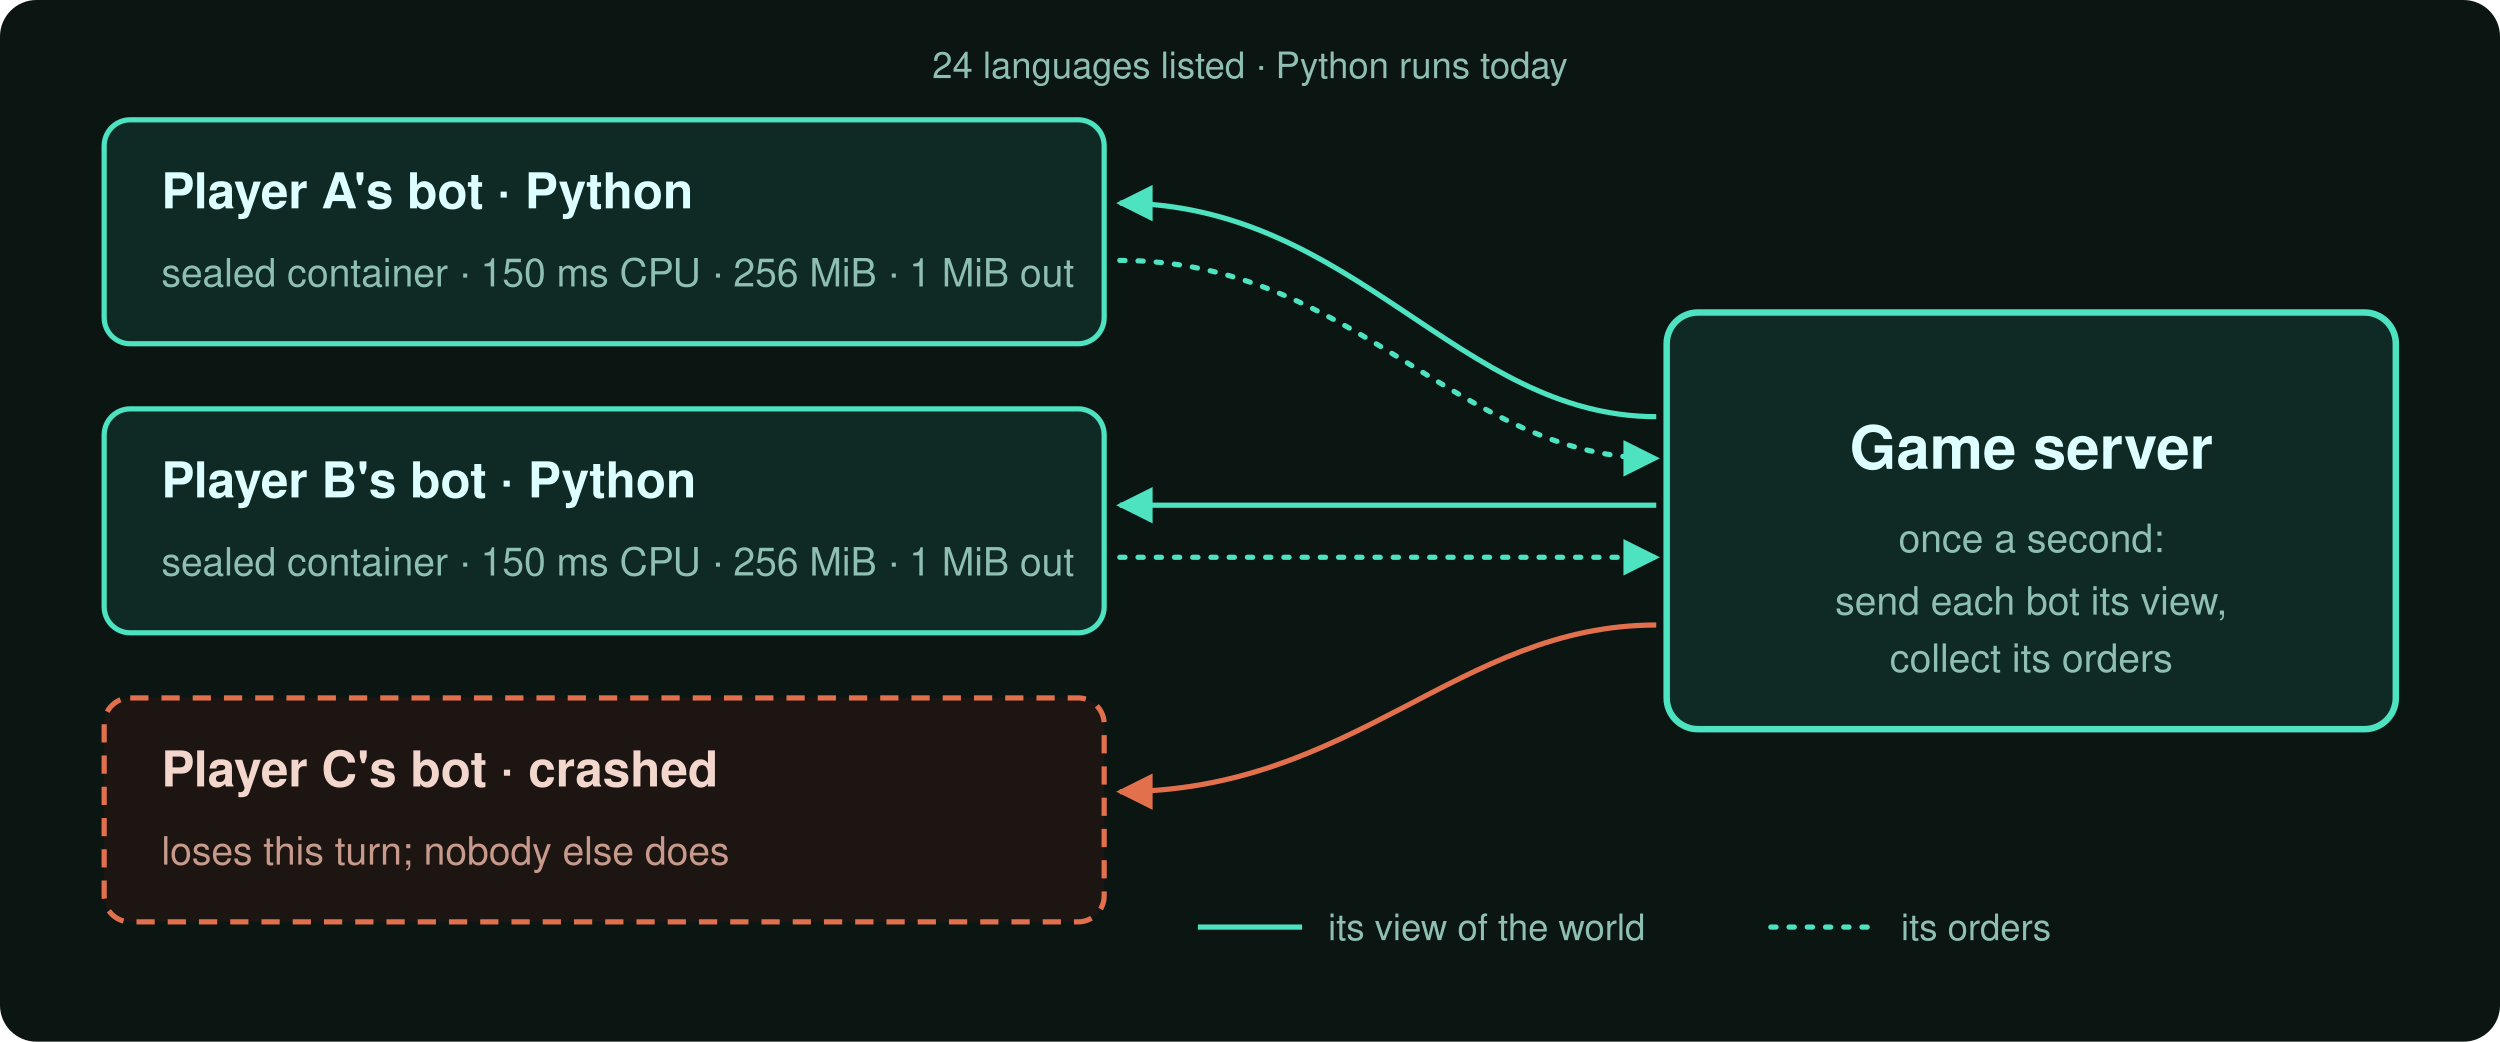
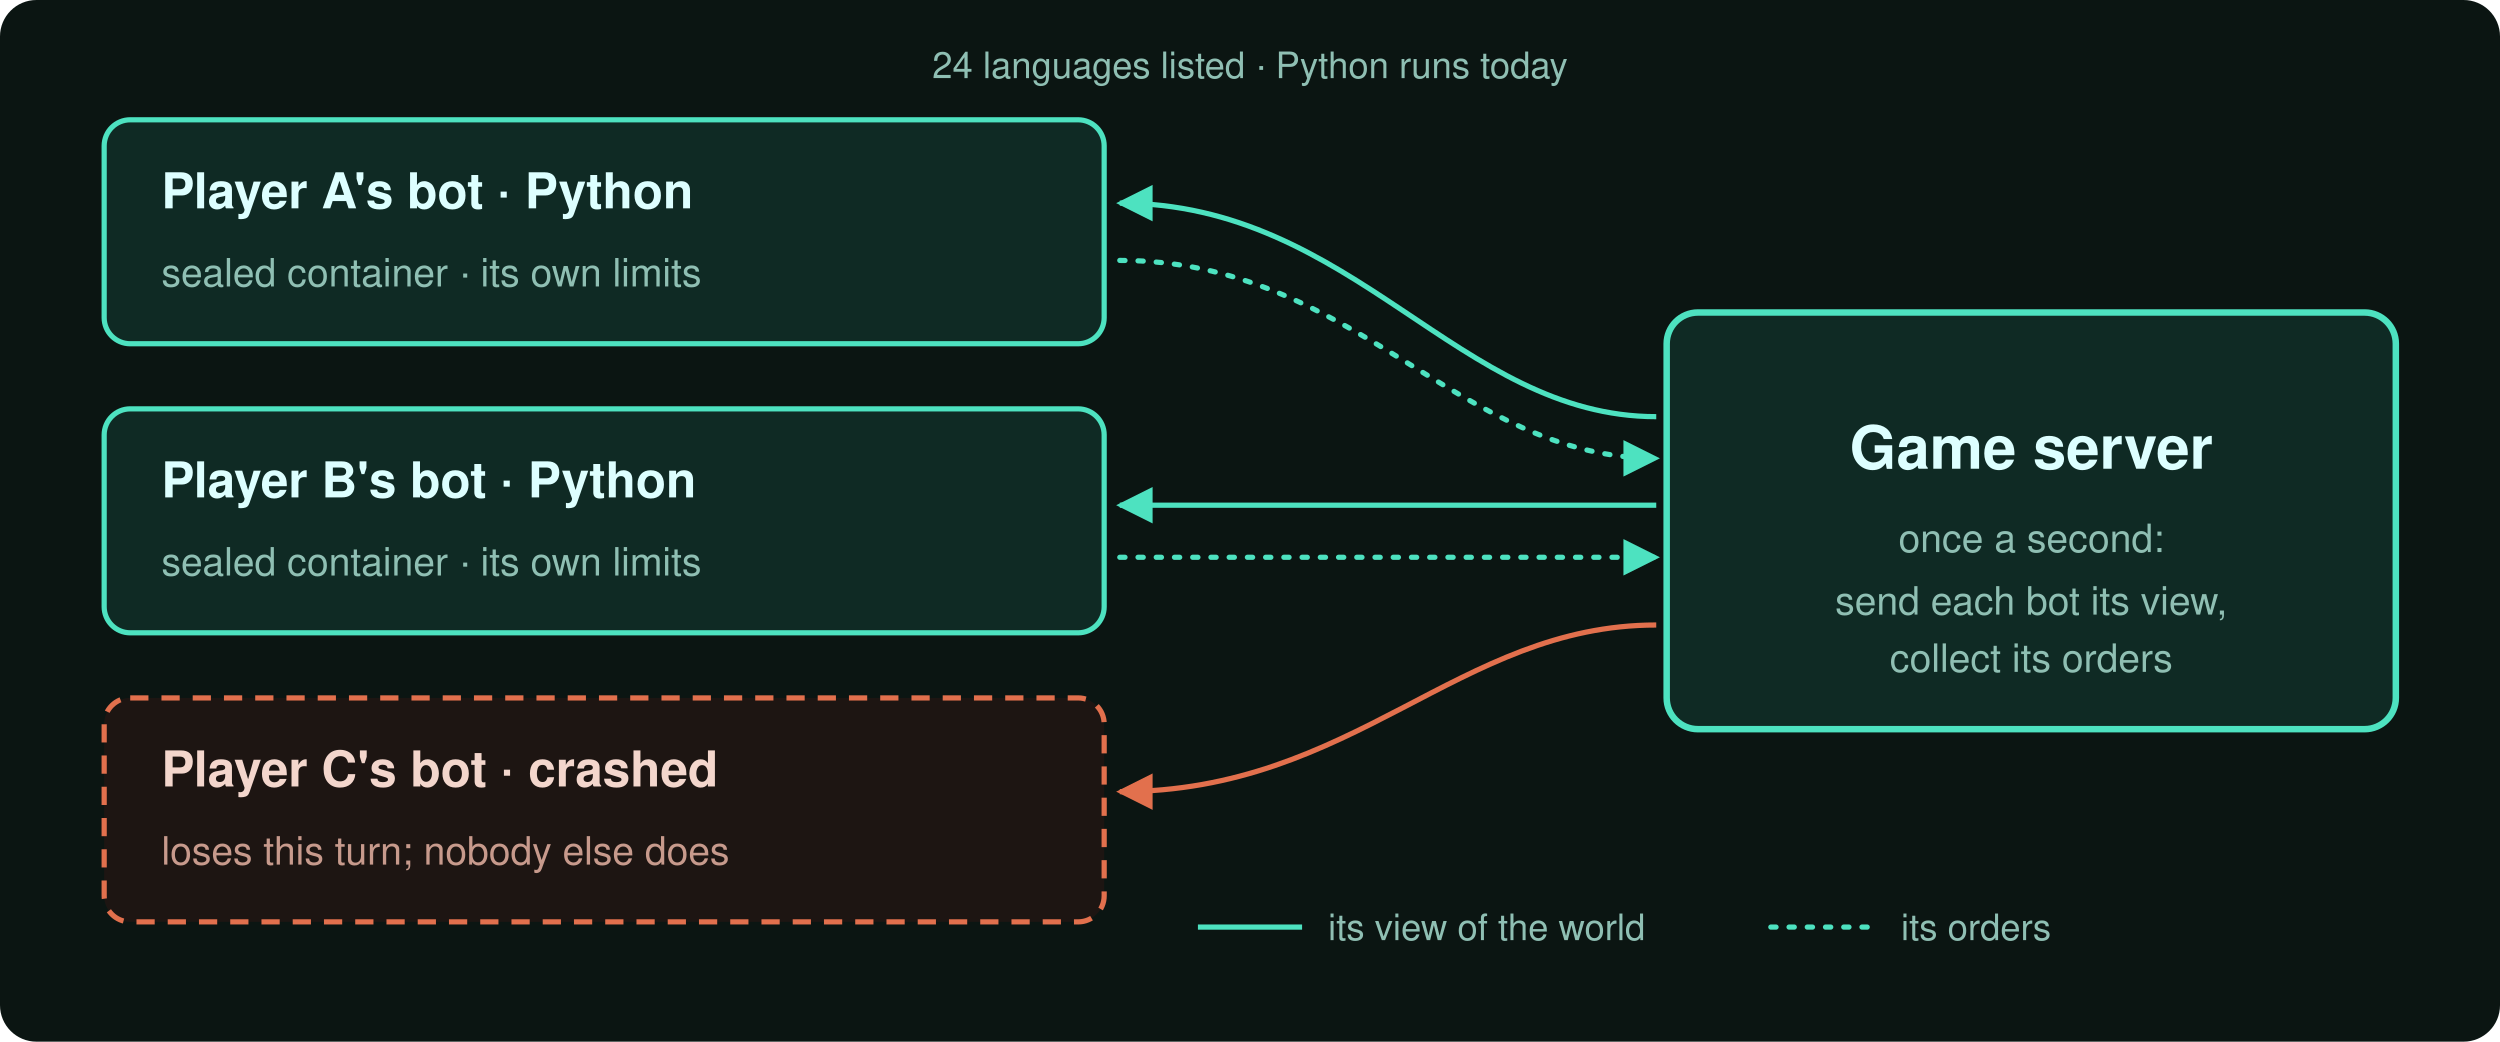
<svg xmlns="http://www.w3.org/2000/svg" viewBox="0 0 960 400" width="960" height="400" role="img" aria-labelledby="t d">
  <defs>
    <marker id="a" viewBox="0 0 10 10" refX="9" refY="5" markerWidth="7" markerHeight="7" orient="auto-start-reverse">
      <path d="M0,0 L10,5 L0,10 z" fill="#4de2c0" />
    </marker>
    <marker id="r" viewBox="0 0 10 10" refX="9" refY="5" markerWidth="7" markerHeight="7" orient="auto-start-reverse">
      <path d="M0,0 L10,5 L0,10 z" fill="#e2704d" />
    </marker>
  </defs>
  <rect width="960" height="400" rx="14" fill="#0b1512" />
  <g font-family="Segoe UI, Helvetica, Arial, sans-serif">
    <g>
      <rect x="40" y="46" width="384" height="86" rx="10" fill="#0f2a24" stroke="#4de2c0" stroke-width="2" />
      <text x="62" y="80" fill="#dff" font-size="19" font-weight="600">Player A's bot · Python</text>
-       <text x="62" y="110" fill="#8fbfb3" font-size="15">sealed container · 150 ms CPU · 256 MiB · 1 MiB out</text>
+       <text x="62" y="110" fill="#8fbfb3" font-size="15">sealed container · its own limits</text>
      <rect x="40" y="157" width="384" height="86" rx="10" fill="#0f2a24" stroke="#4de2c0" stroke-width="2" />
      <text x="62" y="191" fill="#dff" font-size="19" font-weight="600">Player B's bot · Python</text>
-       <text x="62" y="221" fill="#8fbfb3" font-size="15">sealed container · 150 ms CPU · 256 MiB · 1 MiB out</text>
+       <text x="62" y="221" fill="#8fbfb3" font-size="15">sealed container · its own limits</text>
      <rect x="40" y="268" width="384" height="86" rx="10" fill="#1d1512" stroke="#e2704d" stroke-width="2" stroke-dasharray="7 5" />
      <text x="62" y="302" fill="#f3d6cc" font-size="19" font-weight="600">Player C's bot · crashed</text>
      <text x="62" y="332" fill="#c79a8c" font-size="15">loses this turn; nobody else does</text>
    </g>
    <rect x="640" y="120" width="280" height="160" rx="12" fill="#0f2a24" stroke="#4de2c0" stroke-width="2.5" />
    <text x="780" y="180" fill="#dff" font-size="23" font-weight="700" text-anchor="middle">Game server</text>
    <text x="780" y="212" fill="#8fbfb3" font-size="15" text-anchor="middle">once a second:</text>
    <text x="780" y="236" fill="#8fbfb3" font-size="15" text-anchor="middle">send each bot its view,</text>
    <text x="780" y="258" fill="#8fbfb3" font-size="15" text-anchor="middle">collect its orders</text>
    <path d="M636,160 C560,160 520,78 430,78" fill="none" stroke="#4de2c0" stroke-width="2" marker-end="url(#a)" />
    <path d="M430,100 C520,100 560,176 636,176" fill="none" stroke="#4de2c0" stroke-width="2" stroke-dasharray="2 5" stroke-linecap="round" marker-end="url(#a)" />
    <path d="M636,194 L430,194" fill="none" stroke="#4de2c0" stroke-width="2" marker-end="url(#a)" />
    <path d="M430,214 L636,214" fill="none" stroke="#4de2c0" stroke-width="2" stroke-dasharray="2 5" stroke-linecap="round" marker-end="url(#a)" />
    <path d="M636,240 C560,240 520,304 430,304" fill="none" stroke="#e2704d" stroke-width="2" marker-end="url(#r)" />
    <line x1="460" y1="356" x2="500" y2="356" stroke="#4de2c0" stroke-width="2" />
    <text x="510" y="361" fill="#8fbfb3" font-size="14">its view of the world</text>
    <line x1="680" y1="356" x2="720" y2="356" stroke="#4de2c0" stroke-width="2" stroke-dasharray="2 5" stroke-linecap="round" />
    <text x="730" y="361" fill="#8fbfb3" font-size="14">its orders</text>
    <text x="480" y="30" fill="#8fbfb3" font-size="14" text-anchor="middle">24 languages listed · Python runs today</text>
  </g>
</svg>
